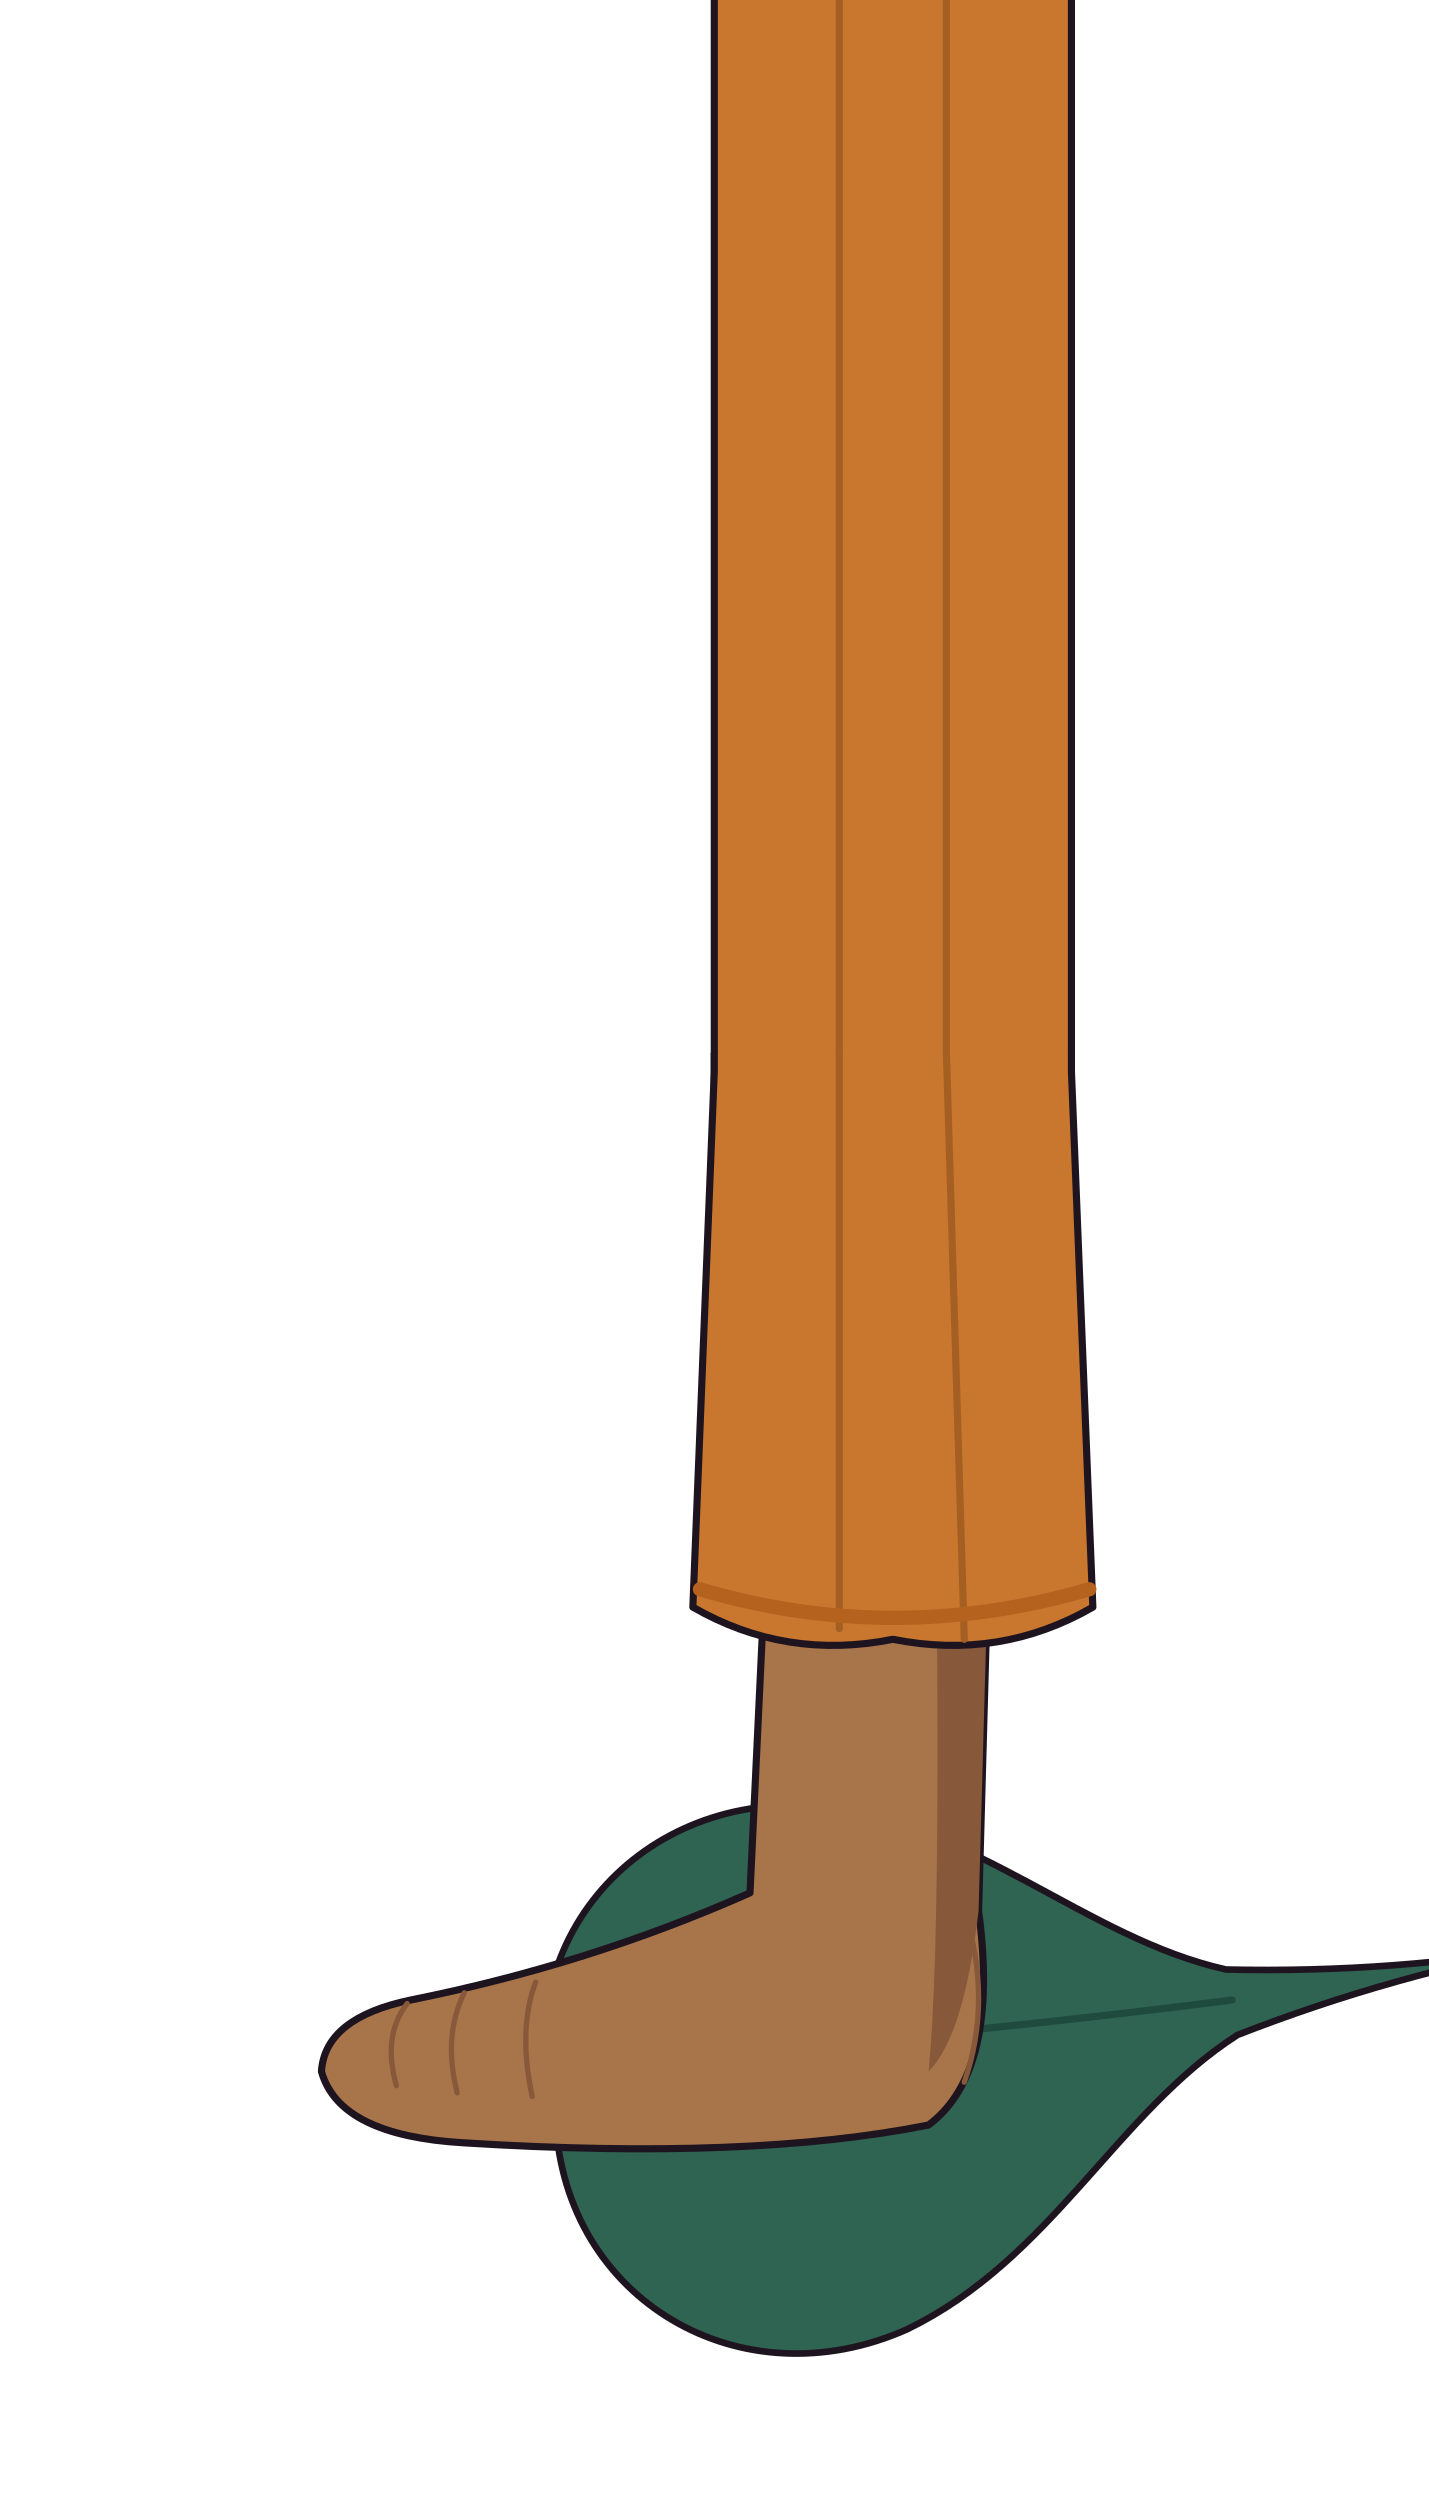
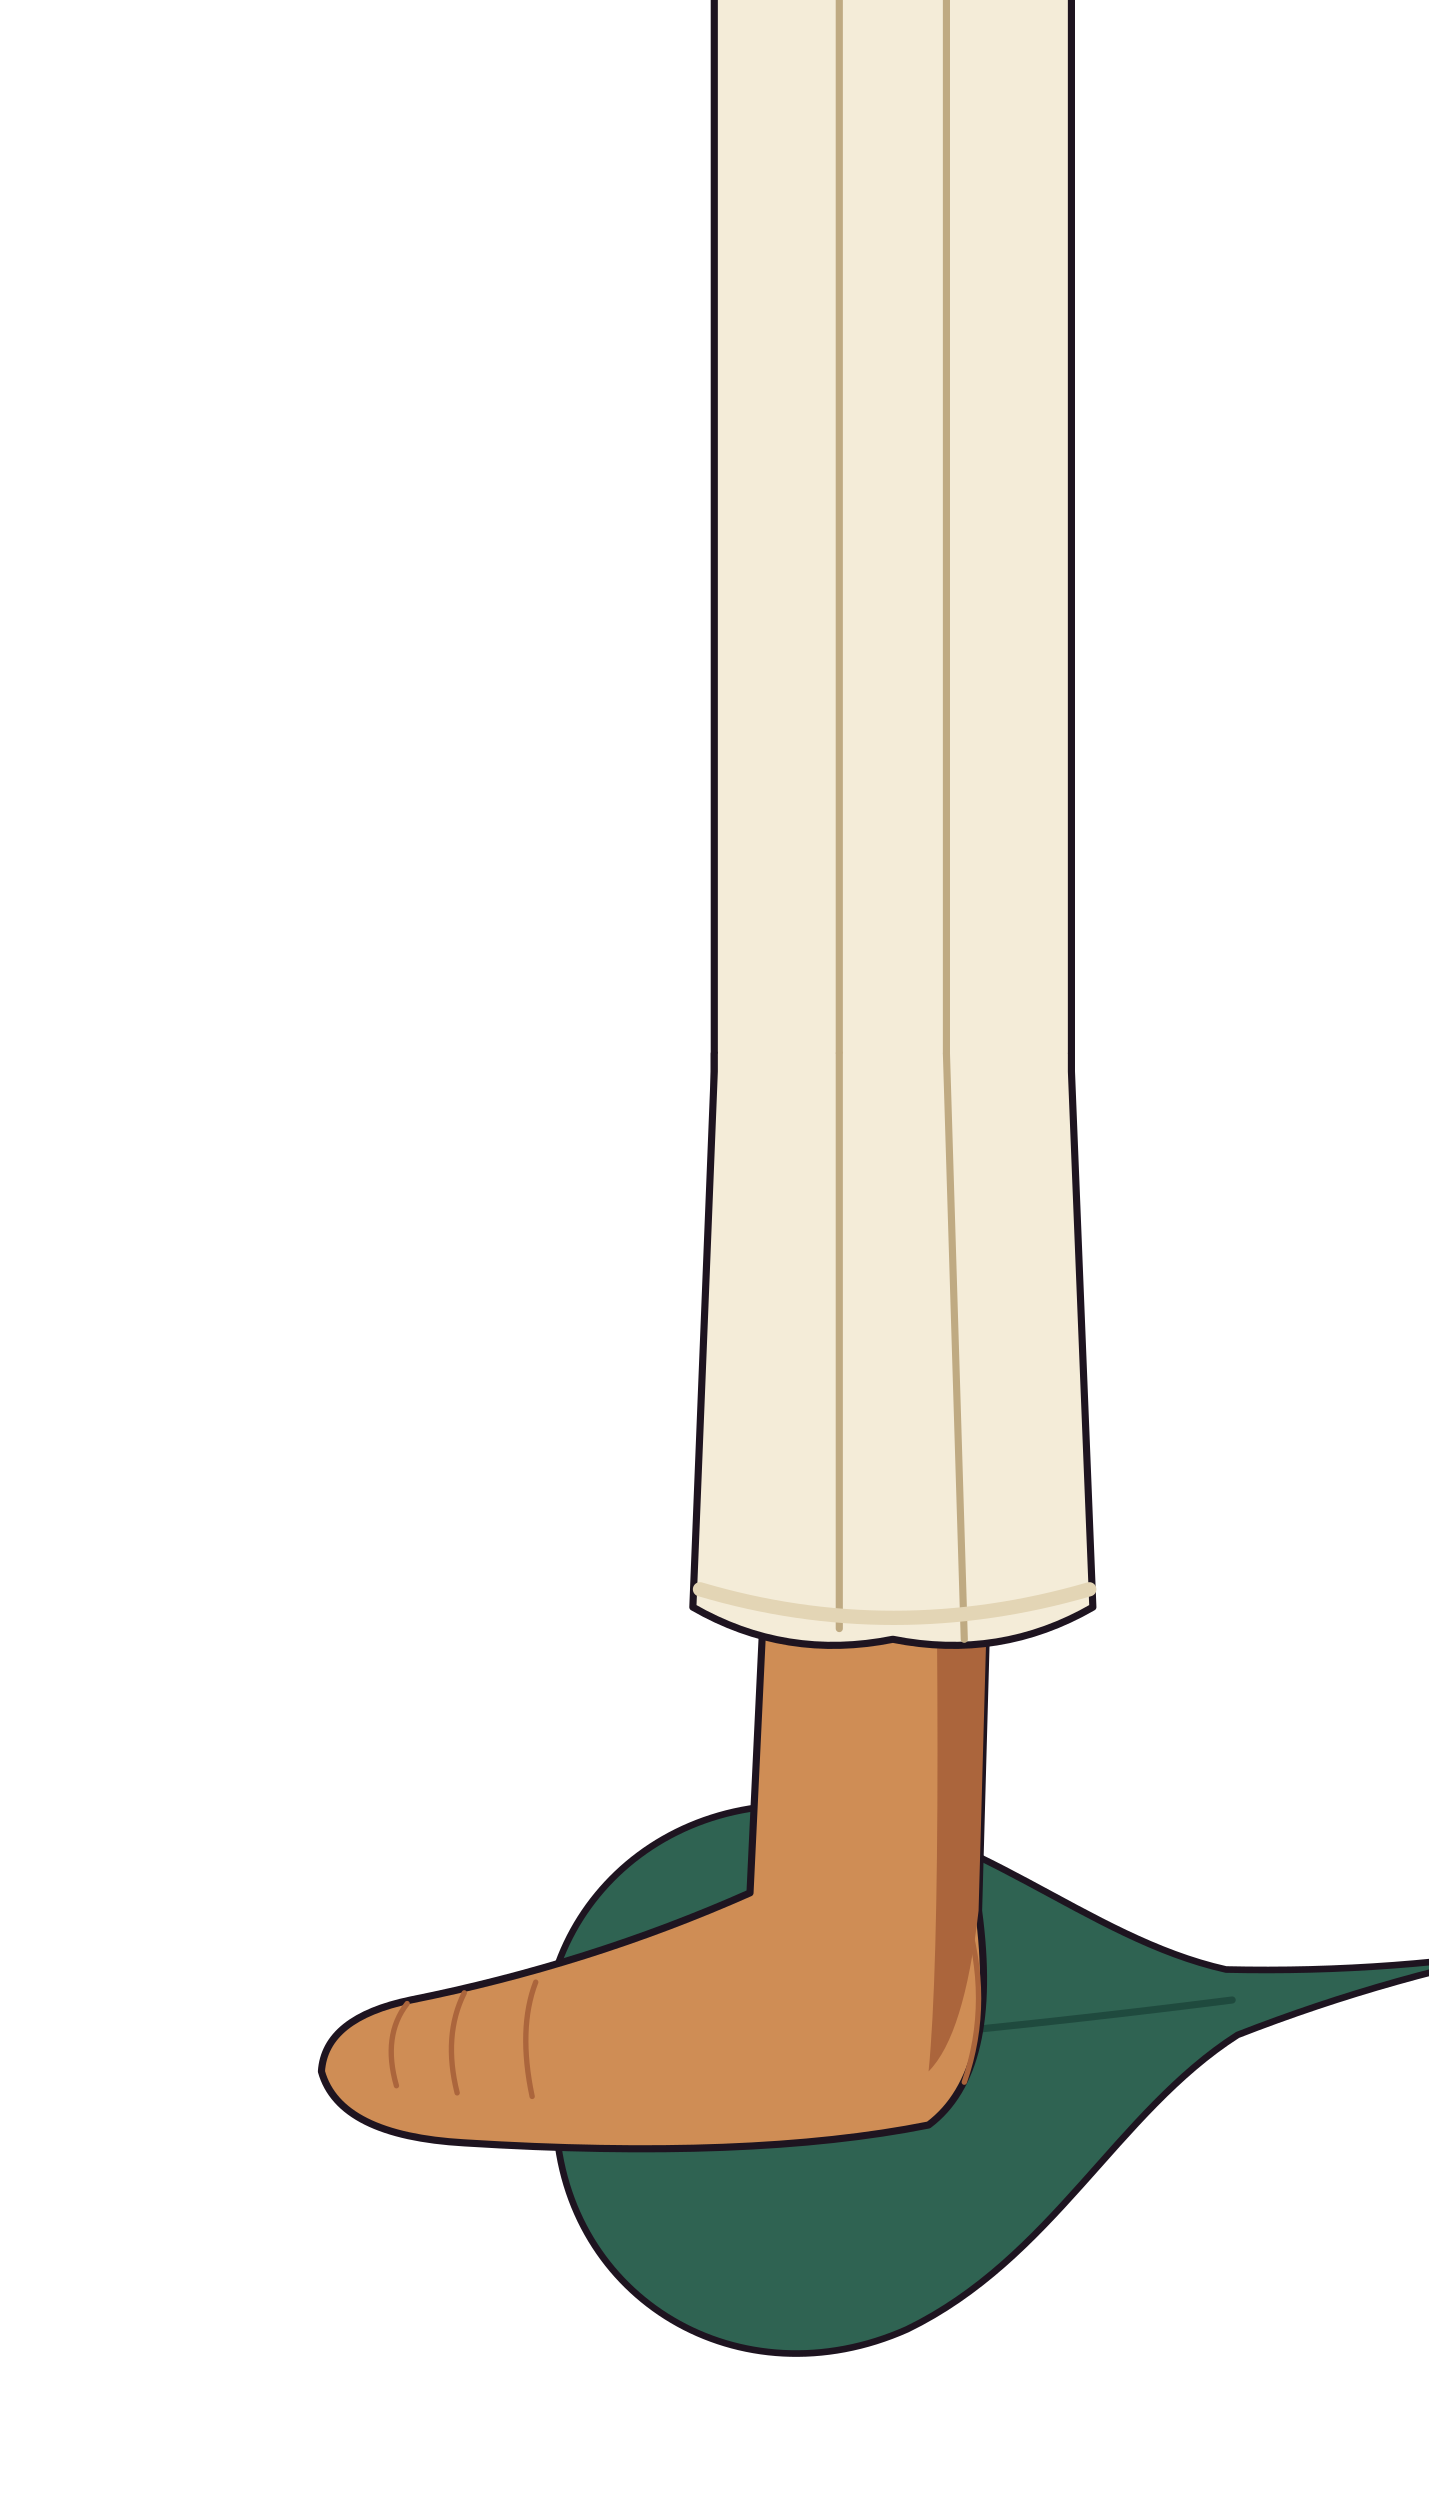
<svg xmlns="http://www.w3.org/2000/svg" width="800" height="1400" viewBox="0 0 800 1400" fill="none" stroke-linecap="round" stroke-linejoin="round">
-   <path d="M400 0H600V640H400Z" fill="#C9772E" stroke="none" />
+   <path d="M400 0H600V640H400Z" fill="#F4ECD8" stroke="none" />
  <path d="M400 0V640M600 0V640" fill="none" stroke="#1E1420" stroke-width="4" />
-   <path d="M470 0V640M530 0V640" fill="none" stroke="#A65F22" stroke-width="4" />
+   <path d="M470 0V640M530 0V640" fill="none" stroke="#BFAA82" stroke-width="4" />
  <g transform="translate(0 600)">
    <path d="M0 -26C16 -28 28 -14 24 2C20 16 8 24 3 36C1 46 0 56 0 66C0 56 -1 46 -3 36C-8 24 -20 16 -24 2C-28 -14 -16 -28 0 -26Z" fill="#2F6352" stroke="#1E1420" stroke-width="0.6" transform="translate(470 560) rotate(-100) scale(6.2)" />
    <path d="M240 560Q470 548 690 520" fill="none" stroke="#1F4A3E" stroke-width="4" />
-     <path d="M440 40L560 40L548 470Q560 560 520 590Q420 610 260 600Q190 596 180 560Q182 530 230 520Q330 500 420 460Z" fill="#A8754A" stroke="#1E1420" stroke-width="4" />
-     <path d="M520 40L560 40L548 470Q540 540 520 560Q530 460 520 40Z" fill="#87593A" stroke="none" />
-     <path d="M228 522Q214 540 222 568M260 516Q248 540 256 572M300 510Q290 536 298 574" fill="none" stroke="#87593A" stroke-width="3" />
-     <path d="M540 470Q556 520 540 566" fill="none" stroke="#87593A" stroke-width="3" />
-     <path d="M400 -10V0L388 300Q440 330 500 318Q560 330 612 300L600 0V-10" fill="#C9772E" stroke="#1E1420" stroke-width="4" />
-     <path d="M470 -10L470 312M530 -10L540 318" fill="none" stroke="#A65F22" stroke-width="4" />
-     <path d="M392 290Q500 322 610 290" fill="none" stroke="#B5621F" stroke-width="8" />
+     <path d="M440 40L560 40L548 470Q560 560 520 590Q420 610 260 600Q190 596 180 560Q182 530 230 520Q330 500 420 460Z" fill="#CF8D55" stroke="#1E1420" stroke-width="4" />
+     <path d="M520 40L560 40L548 470Q540 540 520 560Q530 460 520 40Z" fill="#AB653C" stroke="none" />
+     <path d="M228 522Q214 540 222 568M260 516Q248 540 256 572M300 510Q290 536 298 574" fill="none" stroke="#AB653C" stroke-width="3" />
+     <path d="M540 470Q556 520 540 566" fill="none" stroke="#AB653C" stroke-width="3" />
+     <path d="M400 -10V0L388 300Q440 330 500 318Q560 330 612 300L600 0V-10" fill="#F4ECD8" stroke="#1E1420" stroke-width="4" />
+     <path d="M470 -10L470 312M530 -10L540 318" fill="none" stroke="#BFAA82" stroke-width="4" />
+     <path d="M392 290Q500 322 610 290" fill="none" stroke="#E3D5B5" stroke-width="8" />
  </g>
</svg>
